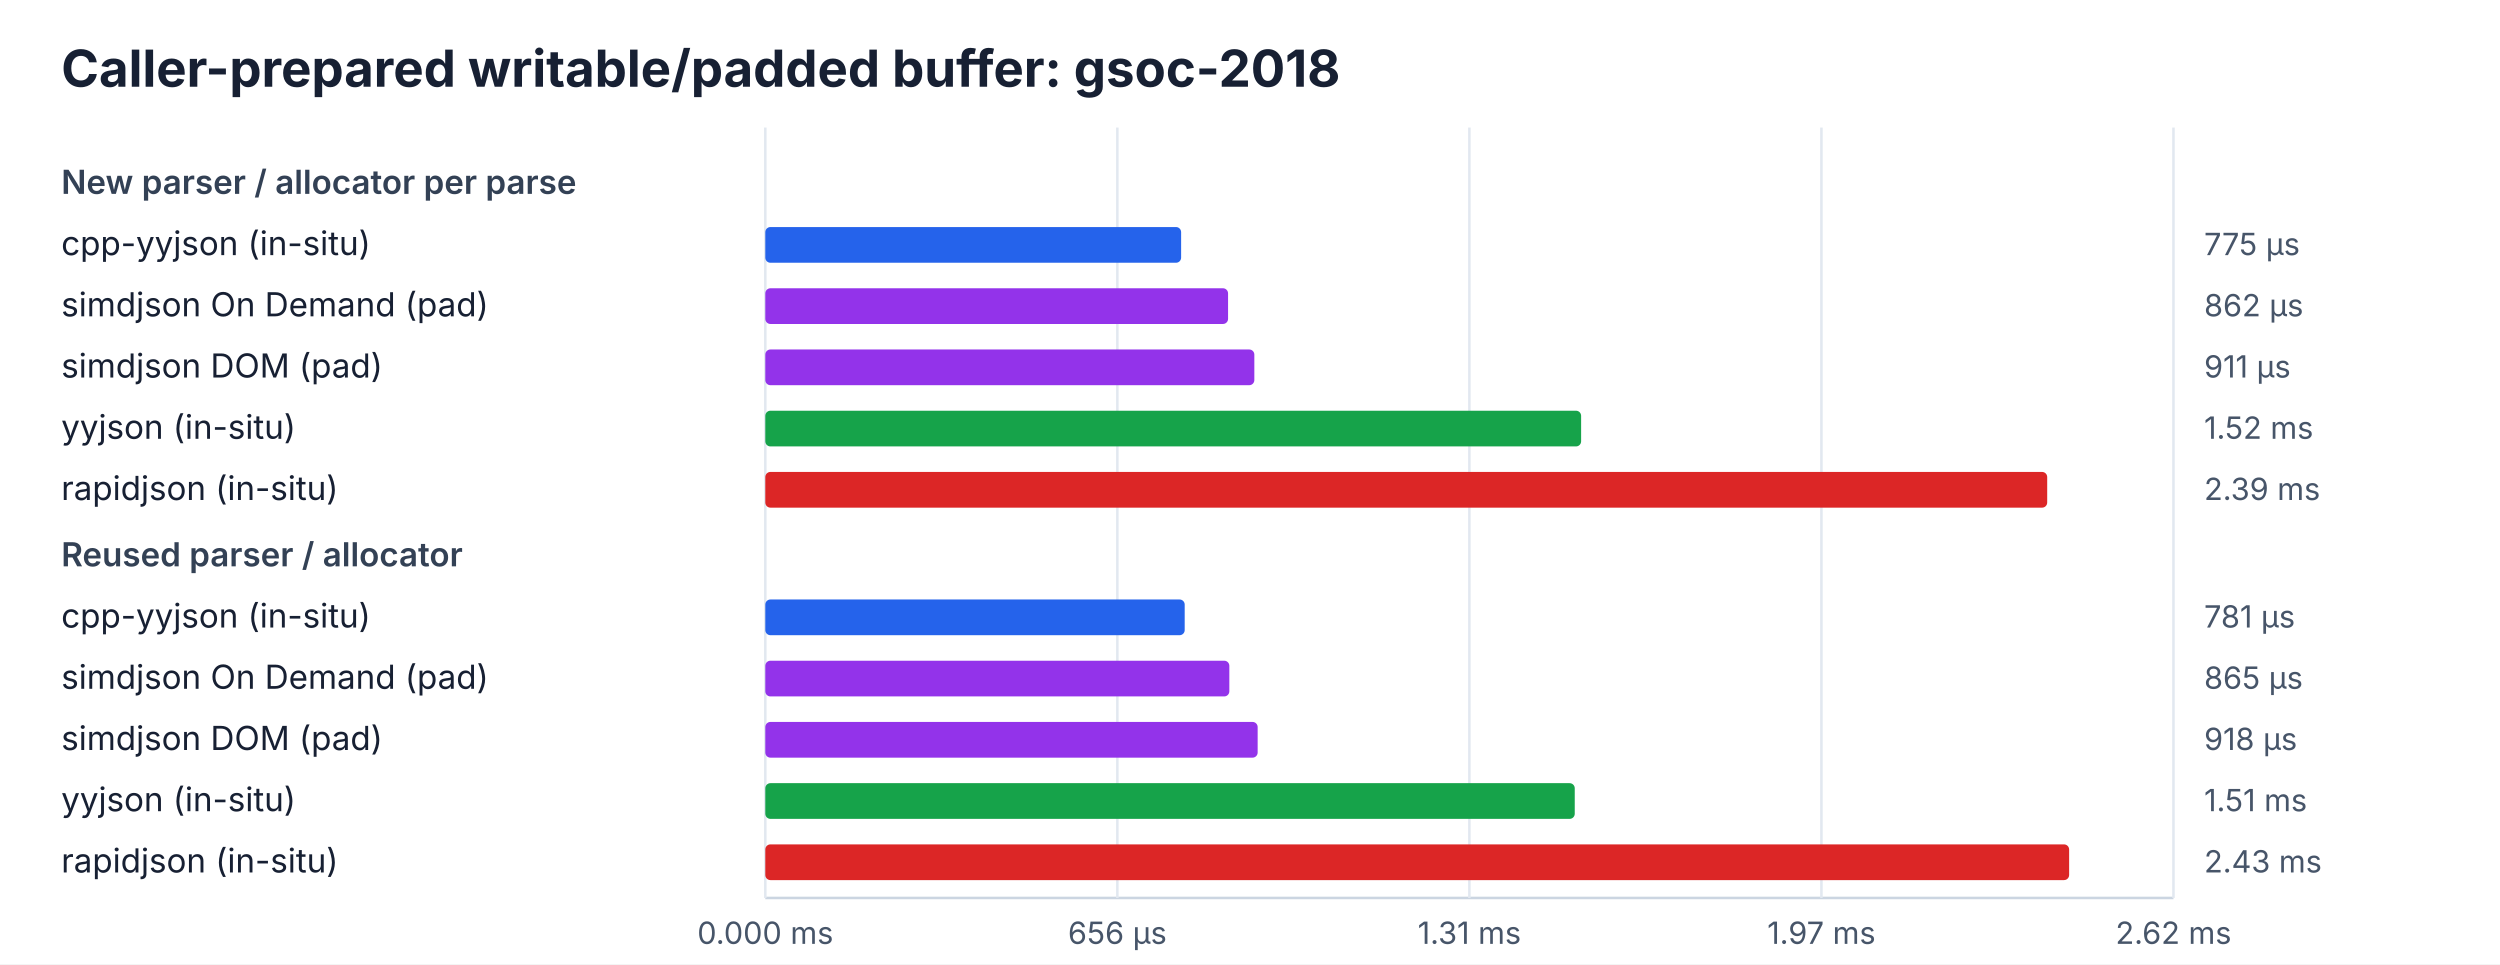
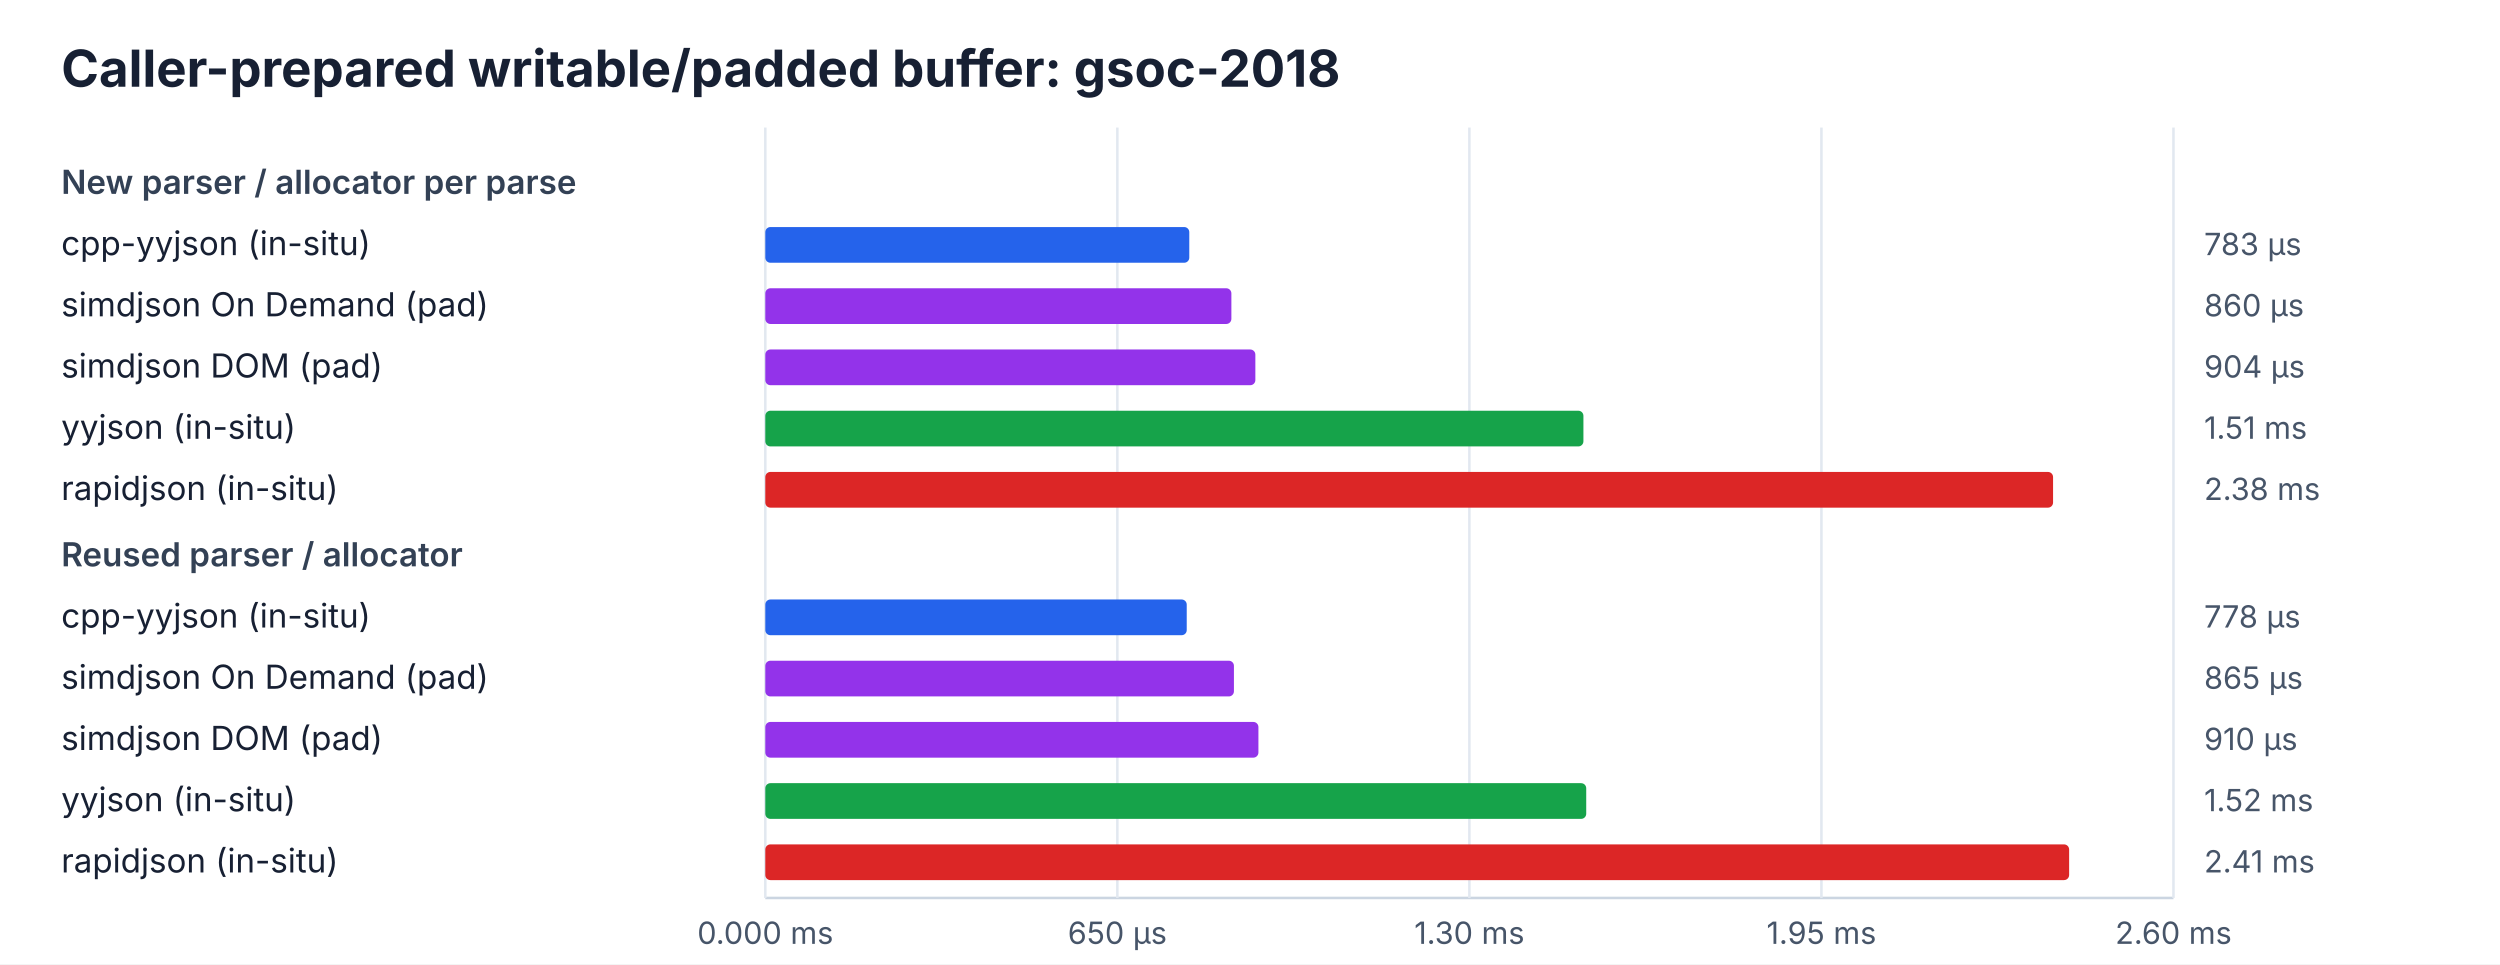
<svg xmlns="http://www.w3.org/2000/svg" width="980" height="378" viewBox="0 0 980 378">
  <rect width="100%" height="100%" fill="#ffffff" />
  <style>text{font-family:ui-sans-serif,system-ui,-apple-system,BlinkMacSystemFont,"Segoe UI",sans-serif;fill:#172033}.title{font-size:20px;font-weight:700}.heading{font-size:13px;font-weight:600;fill:#334155}.label{font-size:13px}.value{font-size:12px;fill:#475569}.axis{stroke:#cbd5e1;stroke-width:1}.grid{stroke:#e2e8f0;stroke-width:1}</style>
  <text x="24" y="34" class="title">Caller-prepared writable/padded buffer: gsoc-2018</text>
  <line x1="300" y1="352" x2="852" y2="352" class="axis" />
  <line x1="300.0" y1="50" x2="300.0" y2="352" class="grid" />
  <text x="300.0" y="370" class="value" text-anchor="middle">0.000 ms</text>
  <line x1="438.0" y1="50" x2="438.0" y2="352" class="grid" />
-   <text x="438.0" y="370" class="value" text-anchor="middle">656 µs</text>
+   <text x="438.0" y="370" class="value" text-anchor="middle">650 µs</text>
  <line x1="576.0" y1="50" x2="576.0" y2="352" class="grid" />
-   <text x="576.0" y="370" class="value" text-anchor="middle">1.31 ms</text>
+   <text x="576.0" y="370" class="value" text-anchor="middle">1.30 ms</text>
  <line x1="714.0" y1="50" x2="714.0" y2="352" class="grid" />
-   <text x="714.0" y="370" class="value" text-anchor="middle">1.97 ms</text>
+   <text x="714.0" y="370" class="value" text-anchor="middle">1.95 ms</text>
  <line x1="852.0" y1="50" x2="852.0" y2="352" class="grid" />
-   <text x="852.0" y="370" class="value" text-anchor="middle">2.62 ms</text>
+   <text x="852.0" y="370" class="value" text-anchor="middle">2.60 ms</text>
  <text x="24" y="76" class="heading">New parser / allocator per parse</text>
  <text x="24" y="100" class="label">cpp-yyjson (in-situ)</text>
-   <rect x="300" y="89" width="163.0" height="14" rx="2" fill="#2563eb" />
-   <text x="864" y="100" class="value">775 µs</text>
+   <rect x="300" y="89" width="166.2" height="14" rx="2" fill="#2563eb" />
+   <text x="864" y="100" class="value">783 µs</text>
  <text x="24" y="124" class="label">simdjson On Demand (pad)</text>
-   <rect x="300" y="113" width="181.4" height="14" rx="2" fill="#9333ea" />
-   <text x="864" y="124" class="value">862 µs</text>
+   <rect x="300" y="113" width="182.7" height="14" rx="2" fill="#9333ea" />
+   <text x="864" y="124" class="value">860 µs</text>
  <text x="24" y="148" class="label">simdjson DOM (pad)</text>
-   <rect x="300" y="137" width="191.7" height="14" rx="2" fill="#9333ea" />
-   <text x="864" y="148" class="value">911 µs</text>
+   <rect x="300" y="137" width="192.1" height="14" rx="2" fill="#9333ea" />
+   <text x="864" y="148" class="value">904 µs</text>
  <text x="24" y="172" class="label">yyjson (in-situ)</text>
-   <rect x="300" y="161" width="319.8" height="14" rx="2" fill="#16a34a" />
-   <text x="864" y="172" class="value">1.52 ms</text>
+   <rect x="300" y="161" width="320.7" height="14" rx="2" fill="#16a34a" />
+   <text x="864" y="172" class="value">1.51 ms</text>
  <text x="24" y="196" class="label">rapidjson (in-situ)</text>
-   <rect x="300" y="185" width="502.5" height="14" rx="2" fill="#dc2626" />
-   <text x="864" y="196" class="value">2.39 ms</text>
+   <rect x="300" y="185" width="504.8" height="14" rx="2" fill="#dc2626" />
+   <text x="864" y="196" class="value">2.38 ms</text>
  <text x="24" y="222" class="heading">Reused parser / allocator</text>
  <text x="24" y="246" class="label">cpp-yyjson (in-situ)</text>
-   <rect x="300" y="235" width="164.4" height="14" rx="2" fill="#2563eb" />
-   <text x="864" y="246" class="value">781 µs</text>
+   <rect x="300" y="235" width="165.2" height="14" rx="2" fill="#2563eb" />
+   <text x="864" y="246" class="value">778 µs</text>
  <text x="24" y="270" class="label">simdjson On Demand (pad)</text>
-   <rect x="300" y="259" width="181.9" height="14" rx="2" fill="#9333ea" />
+   <rect x="300" y="259" width="183.7" height="14" rx="2" fill="#9333ea" />
  <text x="864" y="270" class="value">865 µs</text>
  <text x="24" y="294" class="label">simdjson DOM (pad)</text>
-   <rect x="300" y="283" width="193.0" height="14" rx="2" fill="#9333ea" />
-   <text x="864" y="294" class="value">918 µs</text>
+   <rect x="300" y="283" width="193.3" height="14" rx="2" fill="#9333ea" />
+   <text x="864" y="294" class="value">910 µs</text>
  <text x="24" y="318" class="label">yyjson (in-situ)</text>
-   <rect x="300" y="307" width="317.3" height="14" rx="2" fill="#16a34a" />
-   <text x="864" y="318" class="value">1.51 ms</text>
+   <rect x="300" y="307" width="321.8" height="14" rx="2" fill="#16a34a" />
+   <text x="864" y="318" class="value">1.52 ms</text>
  <text x="24" y="342" class="label">rapidjson (in-situ)</text>
  <rect x="300" y="331" width="511.1" height="14" rx="2" fill="#dc2626" />
-   <text x="864" y="342" class="value">2.43 ms</text>
+   <text x="864" y="342" class="value">2.41 ms</text>
</svg>
